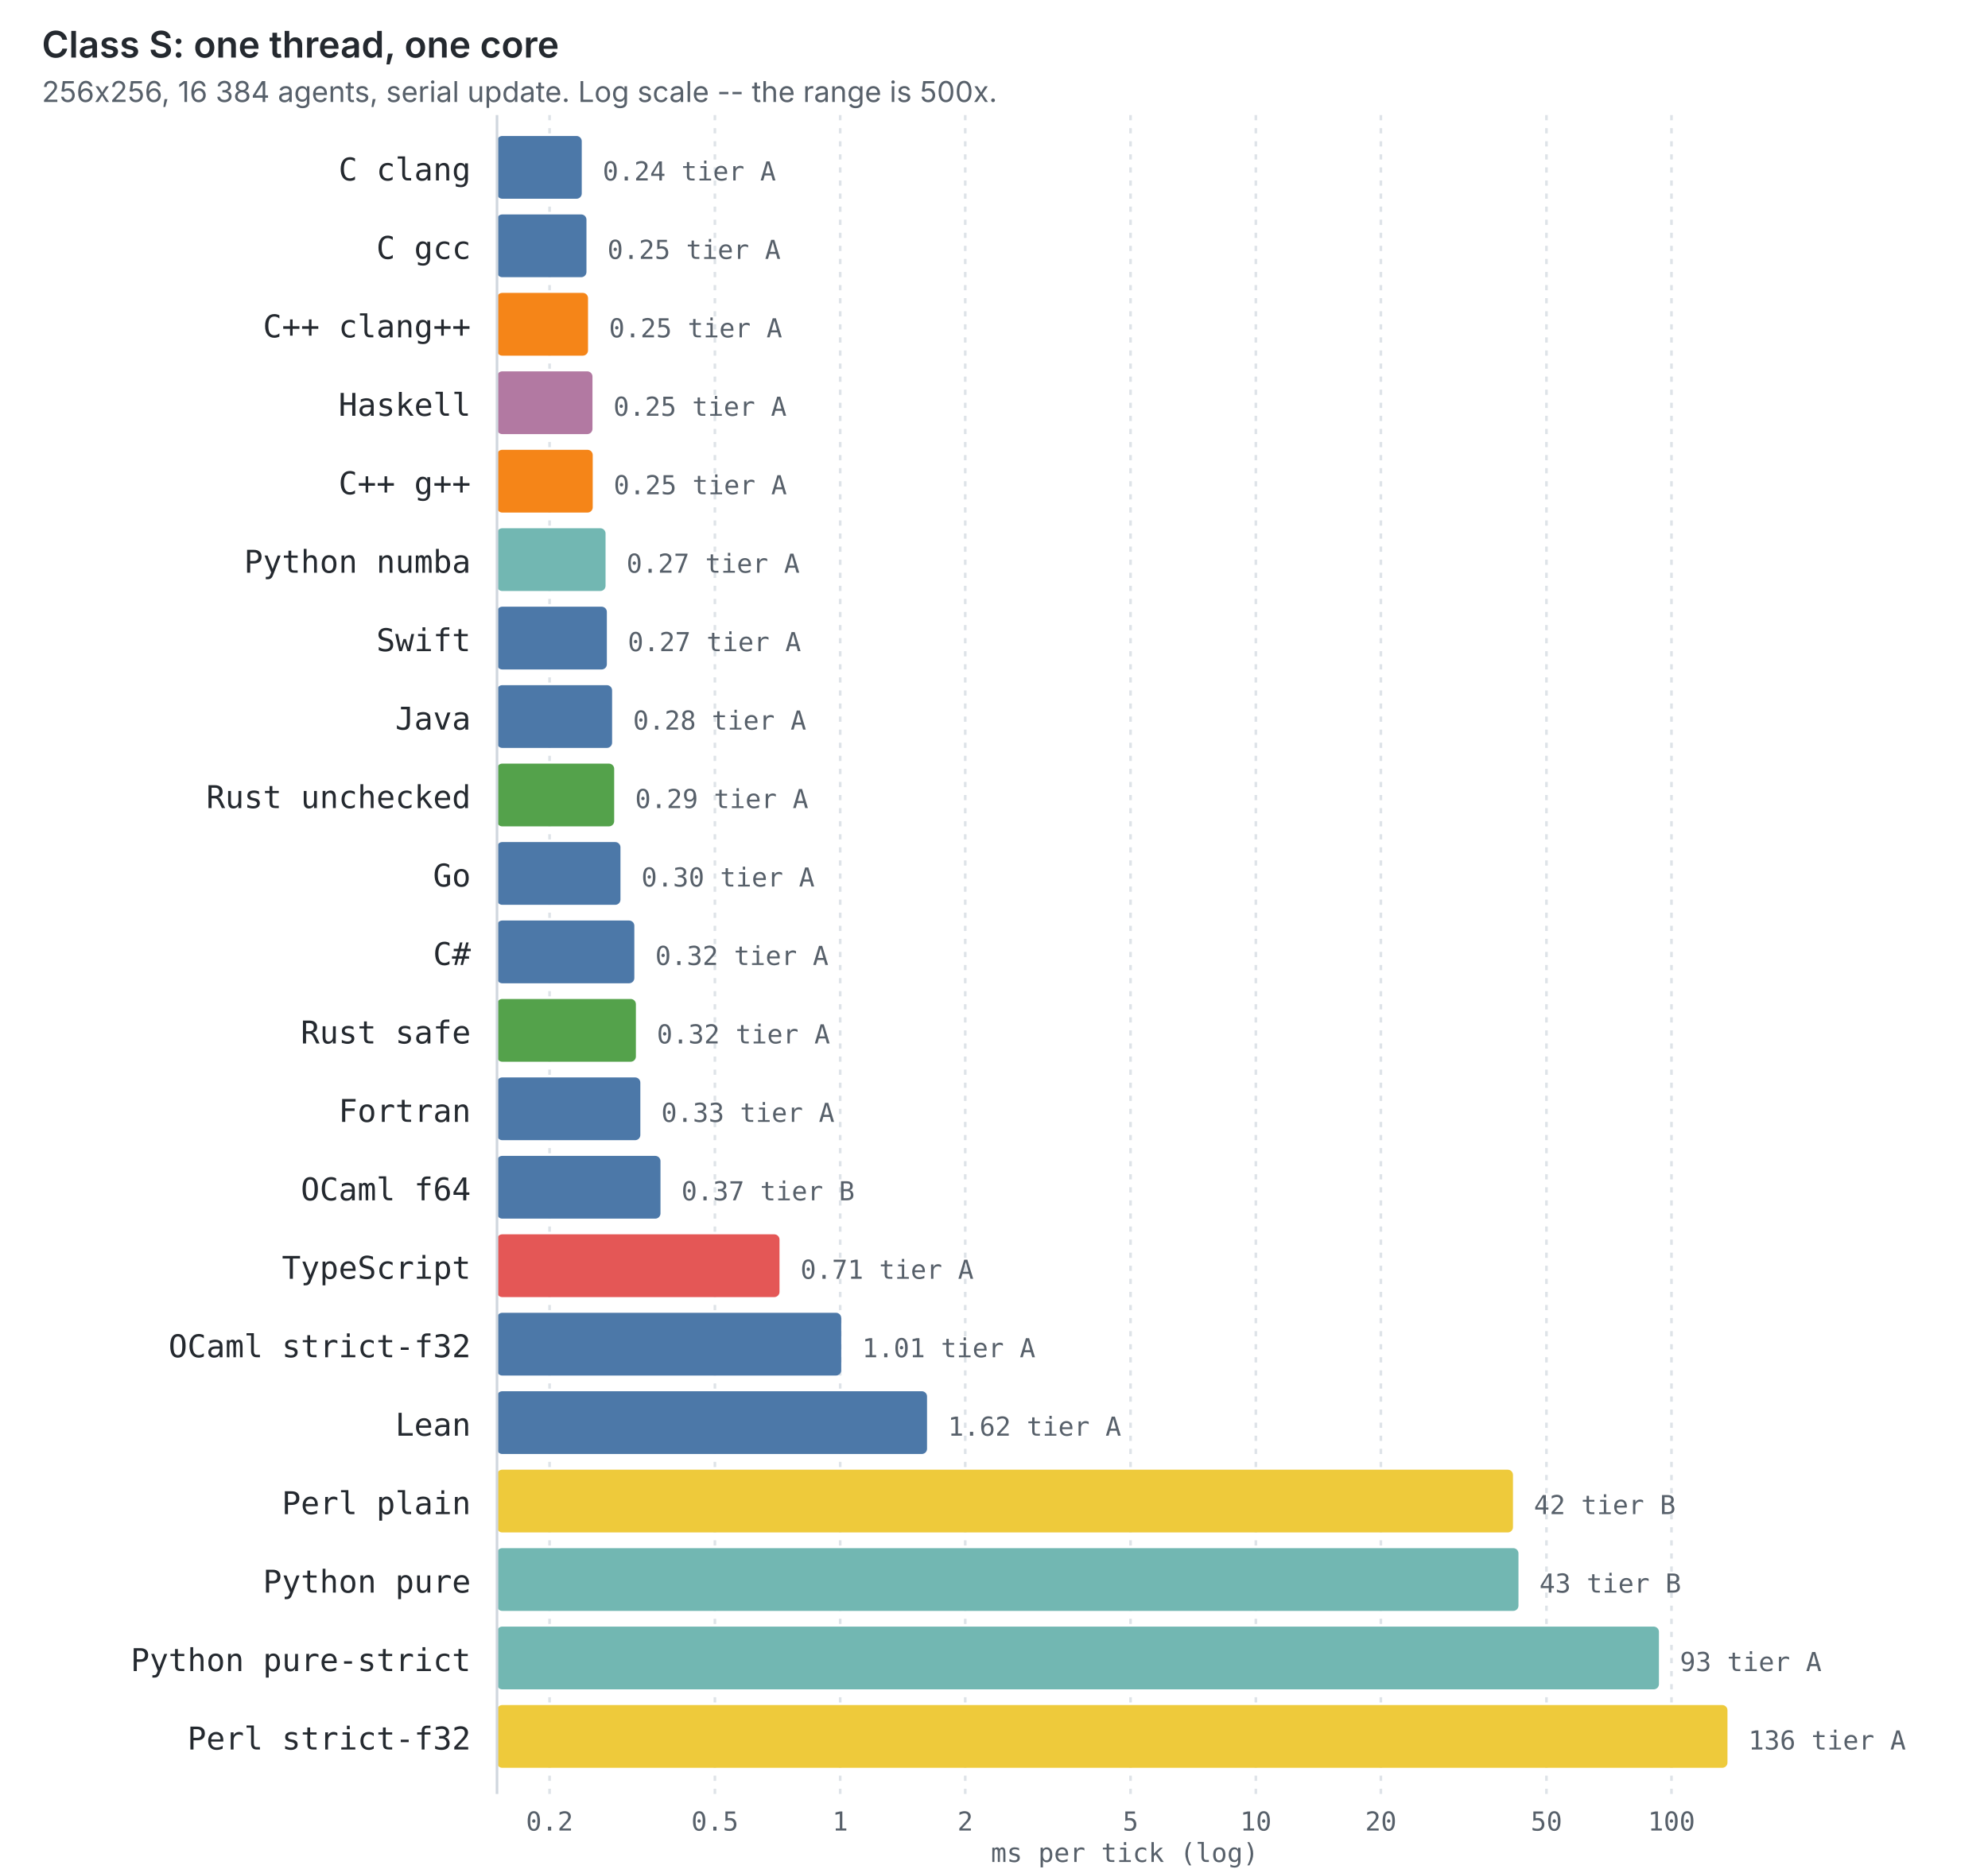
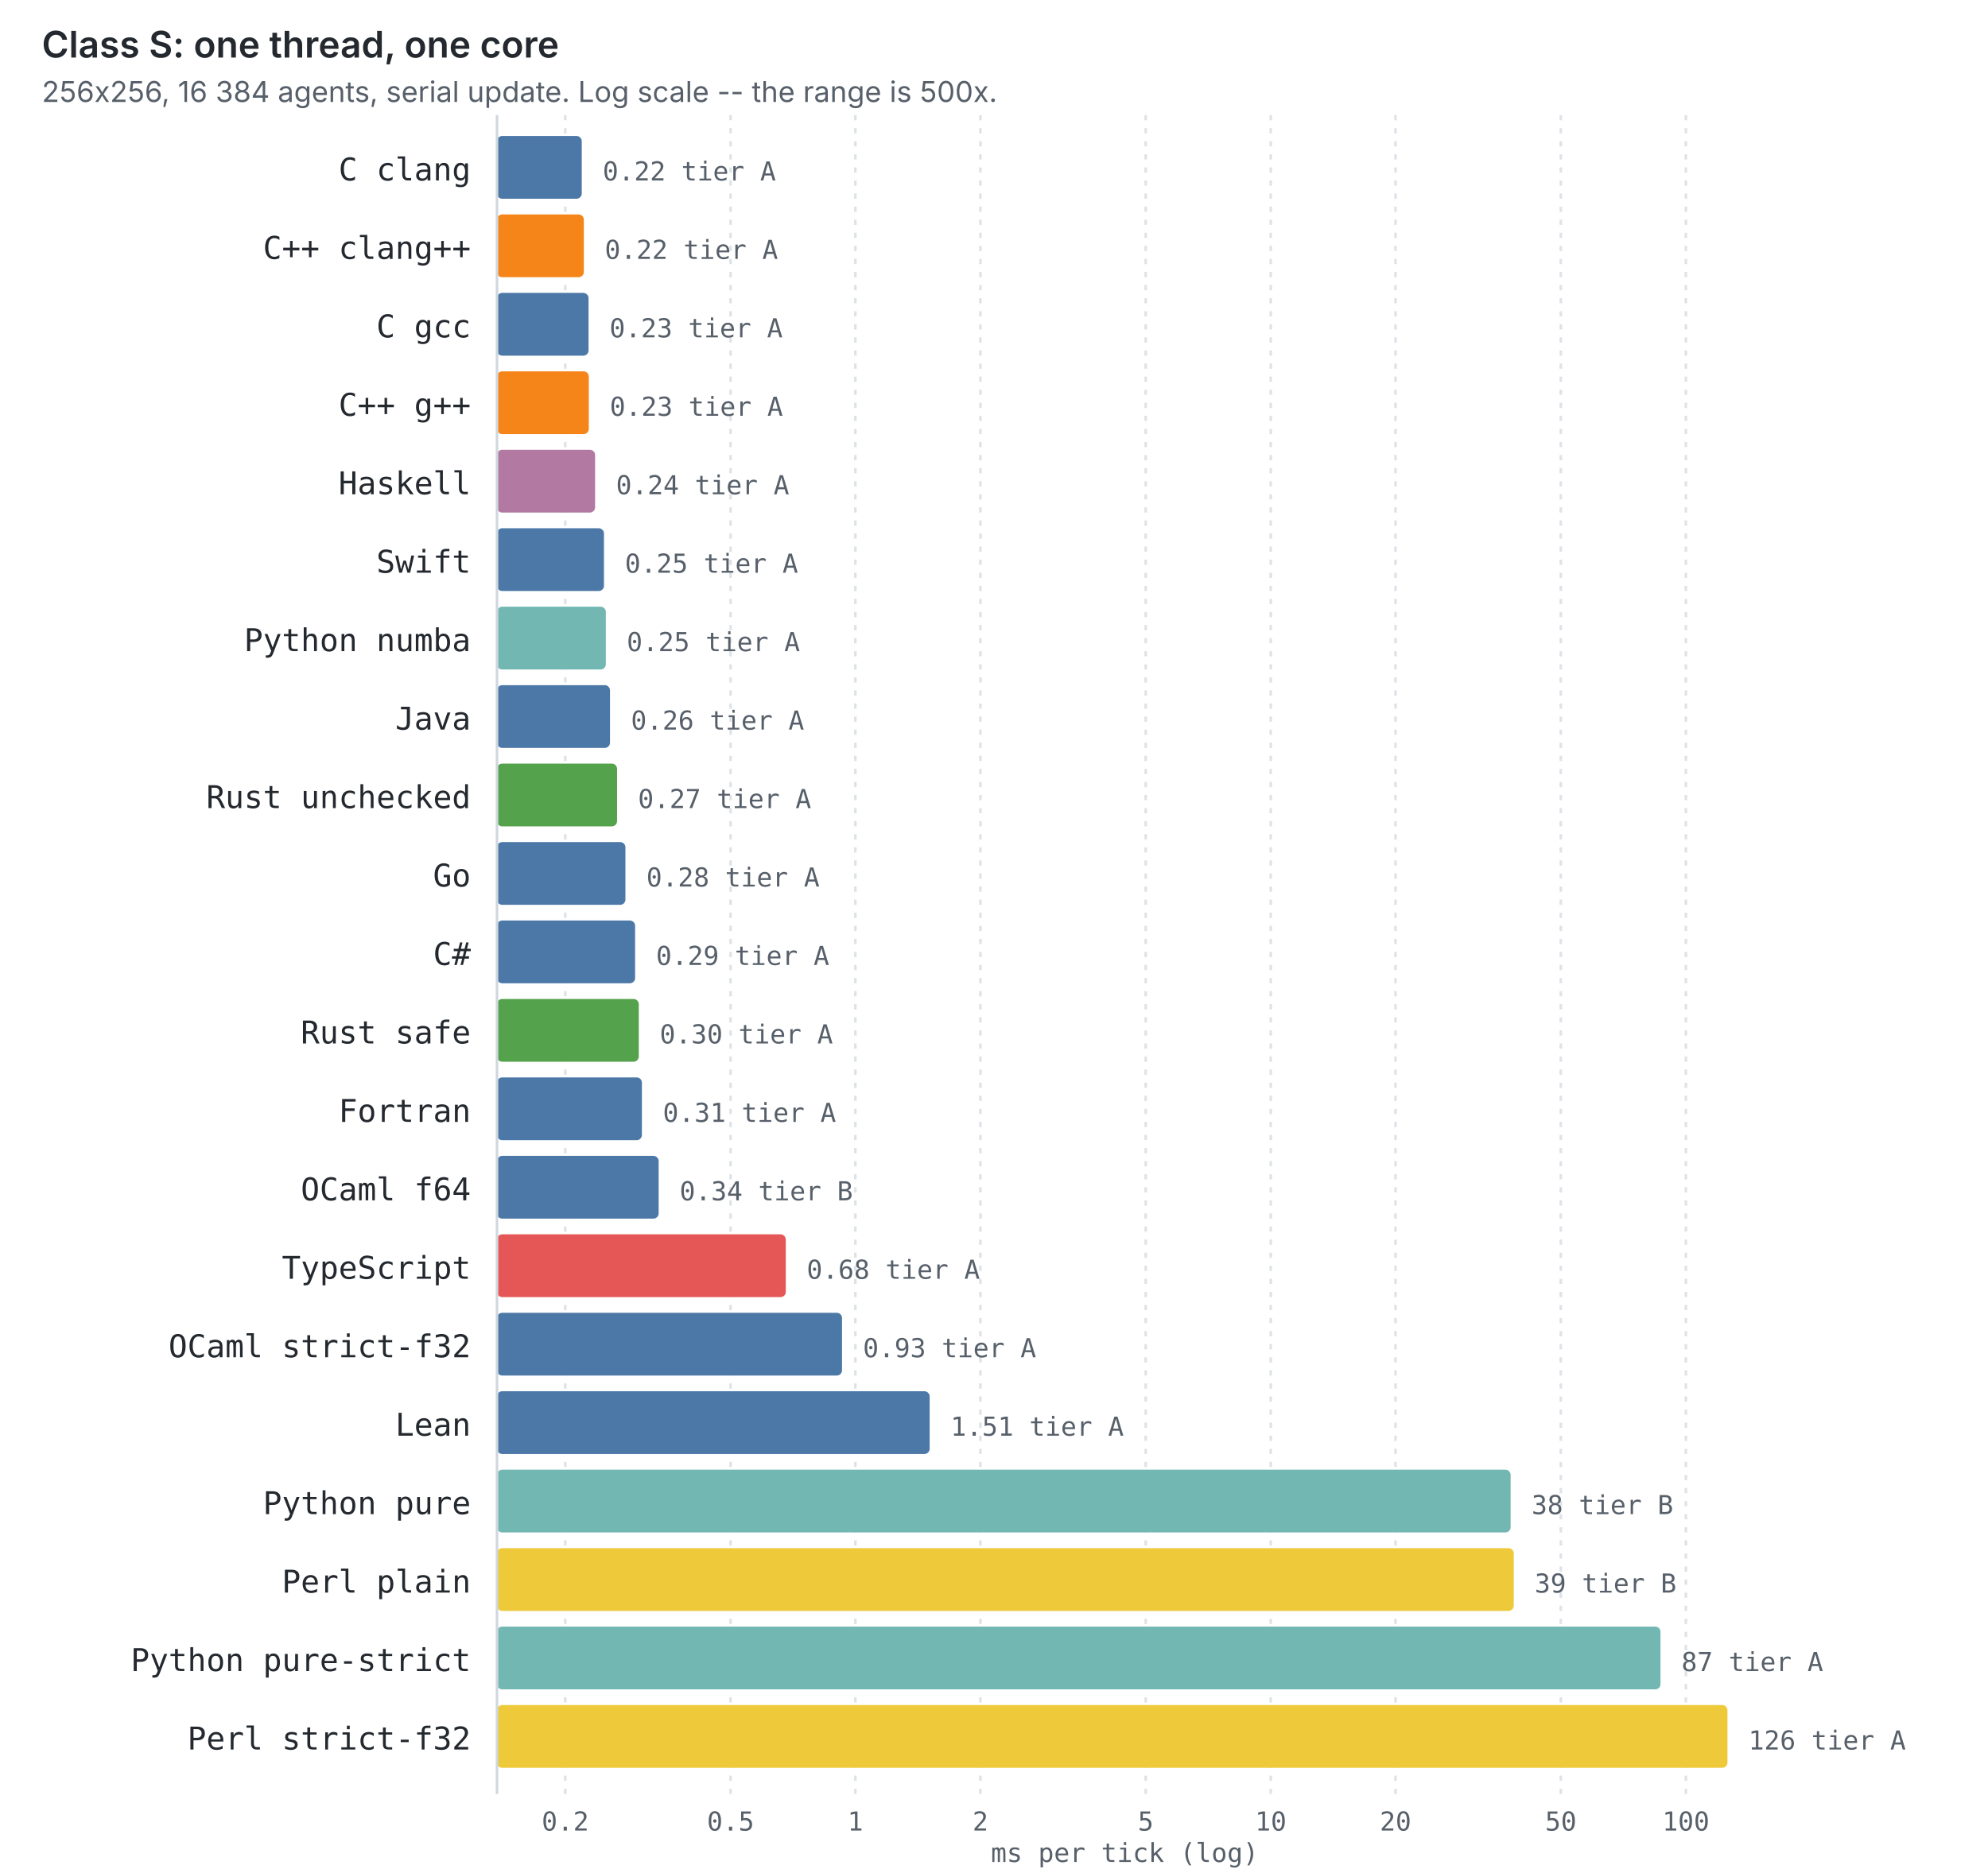
<svg xmlns="http://www.w3.org/2000/svg" viewBox="0 0 760 716" width="760" height="716" role="img" aria-label="Class S: one thread, one core">
  <style>
    .bg    { fill: none; }
    .lbl   { fill: #24292f; font: 12px ui-monospace, "SF Mono", Menlo, monospace; }
    .lbl-s { fill: #57606a; font: 10px ui-monospace, "SF Mono", Menlo, monospace; }
    .ttl   { fill: #24292f; font: 600 14px -apple-system, "Segoe UI", sans-serif; }
    .sub   { fill: #57606a; font: 11px -apple-system, "Segoe UI", sans-serif; }
    .axis  { stroke: #d0d7de; stroke-width: 1; }
    .grid  { stroke: #d0d7de; stroke-width: 1; stroke-dasharray: 2 3; opacity: .7; }
    @media (prefers-color-scheme: dark) {
      .lbl   { fill: #e6edf3; }
      .lbl-s { fill: #9198a1; }
      .ttl   { fill: #e6edf3; }
      .sub   { fill: #9198a1; }
      .axis  { stroke: #3d444d; }
      .grid  { stroke: #3d444d; }
    }
  </style>
  <text x="16" y="22" class="ttl">Class S: one thread, one core</text>
  <text x="16" y="39" class="sub">256x256, 16 384 agents, serial update. Log scale -- the range is 500x.</text>
-   <line x1="210.1" y1="44" x2="210.1" y2="686" class="grid" />
-   <text x="210.1" y="700" class="lbl-s" text-anchor="middle">0.2</text>
-   <line x1="273.3" y1="44" x2="273.3" y2="686" class="grid" />
-   <text x="273.3" y="700" class="lbl-s" text-anchor="middle">0.5</text>
-   <line x1="321.2" y1="44" x2="321.2" y2="686" class="grid" />
-   <text x="321.2" y="700" class="lbl-s" text-anchor="middle">1</text>
-   <line x1="369.0" y1="44" x2="369.0" y2="686" class="grid" />
-   <text x="369.0" y="700" class="lbl-s" text-anchor="middle">2</text>
-   <line x1="432.2" y1="44" x2="432.2" y2="686" class="grid" />
-   <text x="432.2" y="700" class="lbl-s" text-anchor="middle">5</text>
-   <line x1="480.1" y1="44" x2="480.1" y2="686" class="grid" />
-   <text x="480.1" y="700" class="lbl-s" text-anchor="middle">10</text>
-   <line x1="527.9" y1="44" x2="527.9" y2="686" class="grid" />
-   <text x="527.9" y="700" class="lbl-s" text-anchor="middle">20</text>
-   <line x1="591.2" y1="44" x2="591.2" y2="686" class="grid" />
-   <text x="591.2" y="700" class="lbl-s" text-anchor="middle">50</text>
-   <line x1="639.0" y1="44" x2="639.0" y2="686" class="grid" />
-   <text x="639.0" y="700" class="lbl-s" text-anchor="middle">100</text>
+   <line x1="216.1" y1="44" x2="216.1" y2="686" class="grid" />
+   <text x="216.1" y="700" class="lbl-s" text-anchor="middle">0.2</text>
+   <line x1="279.3" y1="44" x2="279.3" y2="686" class="grid" />
+   <text x="279.3" y="700" class="lbl-s" text-anchor="middle">0.5</text>
+   <line x1="327.0" y1="44" x2="327.0" y2="686" class="grid" />
+   <text x="327.0" y="700" class="lbl-s" text-anchor="middle">1</text>
+   <line x1="374.8" y1="44" x2="374.8" y2="686" class="grid" />
+   <text x="374.8" y="700" class="lbl-s" text-anchor="middle">2</text>
+   <line x1="438.0" y1="44" x2="438.0" y2="686" class="grid" />
+   <text x="438.0" y="700" class="lbl-s" text-anchor="middle">5</text>
+   <line x1="485.8" y1="44" x2="485.8" y2="686" class="grid" />
+   <text x="485.8" y="700" class="lbl-s" text-anchor="middle">10</text>
+   <line x1="533.5" y1="44" x2="533.5" y2="686" class="grid" />
+   <text x="533.5" y="700" class="lbl-s" text-anchor="middle">20</text>
+   <line x1="596.7" y1="44" x2="596.7" y2="686" class="grid" />
+   <text x="596.7" y="700" class="lbl-s" text-anchor="middle">50</text>
+   <line x1="644.5" y1="44" x2="644.5" y2="686" class="grid" />
+   <text x="644.5" y="700" class="lbl-s" text-anchor="middle">100</text>
  <text x="430" y="712" class="lbl-s" text-anchor="middle">ms per tick (log)</text>
  <text x="180" y="69" class="lbl" text-anchor="end">C clang</text>
  <rect x="190" y="52" width="32.4" height="24" rx="2" fill="#4c78a8" />
-   <text x="230.4" y="69" class="lbl-s">0.24  tier A</text>
-   <text x="180" y="99" class="lbl" text-anchor="end">C gcc</text>
-   <rect x="190" y="82" width="34.2" height="24" rx="2" fill="#4c78a8" />
-   <text x="232.2" y="99" class="lbl-s">0.25  tier A</text>
-   <text x="180" y="129" class="lbl" text-anchor="end">C++ clang++</text>
-   <rect x="190" y="112" width="34.8" height="24" rx="2" fill="#f58518" />
-   <text x="232.8" y="129" class="lbl-s">0.25  tier A</text>
-   <text x="180" y="159" class="lbl" text-anchor="end">Haskell</text>
-   <rect x="190" y="142" width="36.5" height="24" rx="2" fill="#b279a2" />
-   <text x="234.5" y="159" class="lbl-s">0.25  tier A</text>
-   <text x="180" y="189" class="lbl" text-anchor="end">C++ g++</text>
-   <rect x="190" y="172" width="36.6" height="24" rx="2" fill="#f58518" />
-   <text x="234.6" y="189" class="lbl-s">0.25  tier A</text>
-   <text x="180" y="219" class="lbl" text-anchor="end">Python numba</text>
-   <rect x="190" y="202" width="41.5" height="24" rx="2" fill="#72b7b2" />
-   <text x="239.5" y="219" class="lbl-s">0.27  tier A</text>
-   <text x="180" y="249" class="lbl" text-anchor="end">Swift</text>
-   <rect x="190" y="232" width="42.0" height="24" rx="2" fill="#4c78a8" />
-   <text x="240.0" y="249" class="lbl-s">0.27  tier A</text>
+   <text x="230.4" y="69" class="lbl-s">0.22  tier A</text>
+   <text x="180" y="99" class="lbl" text-anchor="end">C++ clang++</text>
+   <rect x="190" y="82" width="33.2" height="24" rx="2" fill="#f58518" />
+   <text x="231.2" y="99" class="lbl-s">0.22  tier A</text>
+   <text x="180" y="129" class="lbl" text-anchor="end">C gcc</text>
+   <rect x="190" y="112" width="35.0" height="24" rx="2" fill="#4c78a8" />
+   <text x="233.0" y="129" class="lbl-s">0.23  tier A</text>
+   <text x="180" y="159" class="lbl" text-anchor="end">C++ g++</text>
+   <rect x="190" y="142" width="35.1" height="24" rx="2" fill="#f58518" />
+   <text x="233.1" y="159" class="lbl-s">0.23  tier A</text>
+   <text x="180" y="189" class="lbl" text-anchor="end">Haskell</text>
+   <rect x="190" y="172" width="37.5" height="24" rx="2" fill="#b279a2" />
+   <text x="235.5" y="189" class="lbl-s">0.24  tier A</text>
+   <text x="180" y="219" class="lbl" text-anchor="end">Swift</text>
+   <rect x="190" y="202" width="40.9" height="24" rx="2" fill="#4c78a8" />
+   <text x="238.9" y="219" class="lbl-s">0.25  tier A</text>
+   <text x="180" y="249" class="lbl" text-anchor="end">Python numba</text>
+   <rect x="190" y="232" width="41.6" height="24" rx="2" fill="#72b7b2" />
+   <text x="239.6" y="249" class="lbl-s">0.25  tier A</text>
  <text x="180" y="279" class="lbl" text-anchor="end">Java</text>
-   <rect x="190" y="262" width="44.0" height="24" rx="2" fill="#4c78a8" />
-   <text x="242.0" y="279" class="lbl-s">0.28  tier A</text>
+   <rect x="190" y="262" width="43.2" height="24" rx="2" fill="#4c78a8" />
+   <text x="241.2" y="279" class="lbl-s">0.26  tier A</text>
  <text x="180" y="309" class="lbl" text-anchor="end">Rust unchecked</text>
-   <rect x="190" y="292" width="44.8" height="24" rx="2" fill="#54a24b" />
-   <text x="242.8" y="309" class="lbl-s">0.29  tier A</text>
+   <rect x="190" y="292" width="45.9" height="24" rx="2" fill="#54a24b" />
+   <text x="243.9" y="309" class="lbl-s">0.27  tier A</text>
  <text x="180" y="339" class="lbl" text-anchor="end">Go</text>
-   <rect x="190" y="322" width="47.2" height="24" rx="2" fill="#4c78a8" />
-   <text x="245.2" y="339" class="lbl-s">0.30  tier A</text>
+   <rect x="190" y="322" width="49.1" height="24" rx="2" fill="#4c78a8" />
+   <text x="247.1" y="339" class="lbl-s">0.28  tier A</text>
  <text x="180" y="369" class="lbl" text-anchor="end">C#</text>
-   <rect x="190" y="352" width="52.5" height="24" rx="2" fill="#4c78a8" />
-   <text x="250.5" y="369" class="lbl-s">0.32  tier A</text>
+   <rect x="190" y="352" width="52.8" height="24" rx="2" fill="#4c78a8" />
+   <text x="250.8" y="369" class="lbl-s">0.29  tier A</text>
  <text x="180" y="399" class="lbl" text-anchor="end">Rust safe</text>
-   <rect x="190" y="382" width="53.1" height="24" rx="2" fill="#54a24b" />
-   <text x="251.1" y="399" class="lbl-s">0.32  tier A</text>
+   <rect x="190" y="382" width="54.2" height="24" rx="2" fill="#54a24b" />
+   <text x="252.2" y="399" class="lbl-s">0.30  tier A</text>
  <text x="180" y="429" class="lbl" text-anchor="end">Fortran</text>
-   <rect x="190" y="412" width="54.8" height="24" rx="2" fill="#4c78a8" />
-   <text x="252.8" y="429" class="lbl-s">0.33  tier A</text>
+   <rect x="190" y="412" width="55.4" height="24" rx="2" fill="#4c78a8" />
+   <text x="253.4" y="429" class="lbl-s">0.31  tier A</text>
  <text x="180" y="459" class="lbl" text-anchor="end">OCaml f64</text>
-   <rect x="190" y="442" width="62.5" height="24" rx="2" fill="#4c78a8" />
-   <text x="260.5" y="459" class="lbl-s">0.37  tier B</text>
+   <rect x="190" y="442" width="61.8" height="24" rx="2" fill="#4c78a8" />
+   <text x="259.8" y="459" class="lbl-s">0.34  tier B</text>
  <text x="180" y="489" class="lbl" text-anchor="end">TypeScript</text>
-   <rect x="190" y="472" width="108.0" height="24" rx="2" fill="#e45756" />
-   <text x="306.0" y="489" class="lbl-s">0.71  tier A</text>
+   <rect x="190" y="472" width="110.4" height="24" rx="2" fill="#e45756" />
+   <text x="308.4" y="489" class="lbl-s">0.68  tier A</text>
  <text x="180" y="519" class="lbl" text-anchor="end">OCaml strict-f32</text>
-   <rect x="190" y="502" width="131.6" height="24" rx="2" fill="#4c78a8" />
-   <text x="329.6" y="519" class="lbl-s">1.01  tier A</text>
+   <rect x="190" y="502" width="131.9" height="24" rx="2" fill="#4c78a8" />
+   <text x="329.9" y="519" class="lbl-s">0.93  tier A</text>
  <text x="180" y="549" class="lbl" text-anchor="end">Lean</text>
-   <rect x="190" y="532" width="164.4" height="24" rx="2" fill="#4c78a8" />
-   <text x="362.4" y="549" class="lbl-s">1.62  tier A</text>
-   <text x="180" y="579" class="lbl" text-anchor="end">Perl plain</text>
-   <rect x="190" y="562" width="388.4" height="24" rx="2" fill="#eeca3b" />
-   <text x="586.4" y="579" class="lbl-s">42  tier B</text>
-   <text x="180" y="609" class="lbl" text-anchor="end">Python pure</text>
-   <rect x="190" y="592" width="390.5" height="24" rx="2" fill="#72b7b2" />
-   <text x="588.5" y="609" class="lbl-s">43  tier B</text>
+   <rect x="190" y="532" width="165.4" height="24" rx="2" fill="#4c78a8" />
+   <text x="363.4" y="549" class="lbl-s">1.51  tier A</text>
+   <text x="180" y="579" class="lbl" text-anchor="end">Python pure</text>
+   <rect x="190" y="562" width="387.5" height="24" rx="2" fill="#72b7b2" />
+   <text x="585.5" y="579" class="lbl-s">38  tier B</text>
+   <text x="180" y="609" class="lbl" text-anchor="end">Perl plain</text>
+   <rect x="190" y="592" width="388.7" height="24" rx="2" fill="#eeca3b" />
+   <text x="586.7" y="609" class="lbl-s">39  tier B</text>
  <text x="180" y="639" class="lbl" text-anchor="end">Python pure-strict</text>
-   <rect x="190" y="622" width="444.2" height="24" rx="2" fill="#72b7b2" />
-   <text x="642.2" y="639" class="lbl-s">93  tier A</text>
+   <rect x="190" y="622" width="444.8" height="24" rx="2" fill="#72b7b2" />
+   <text x="642.8" y="639" class="lbl-s">87  tier A</text>
  <text x="180" y="669" class="lbl" text-anchor="end">Perl strict-f32</text>
  <rect x="190" y="652" width="470.4" height="24" rx="2" fill="#eeca3b" />
-   <text x="668.4" y="669" class="lbl-s">136  tier A</text>
+   <text x="668.4" y="669" class="lbl-s">126  tier A</text>
  <line x1="190" y1="44" x2="190" y2="686" class="axis" />
</svg>
